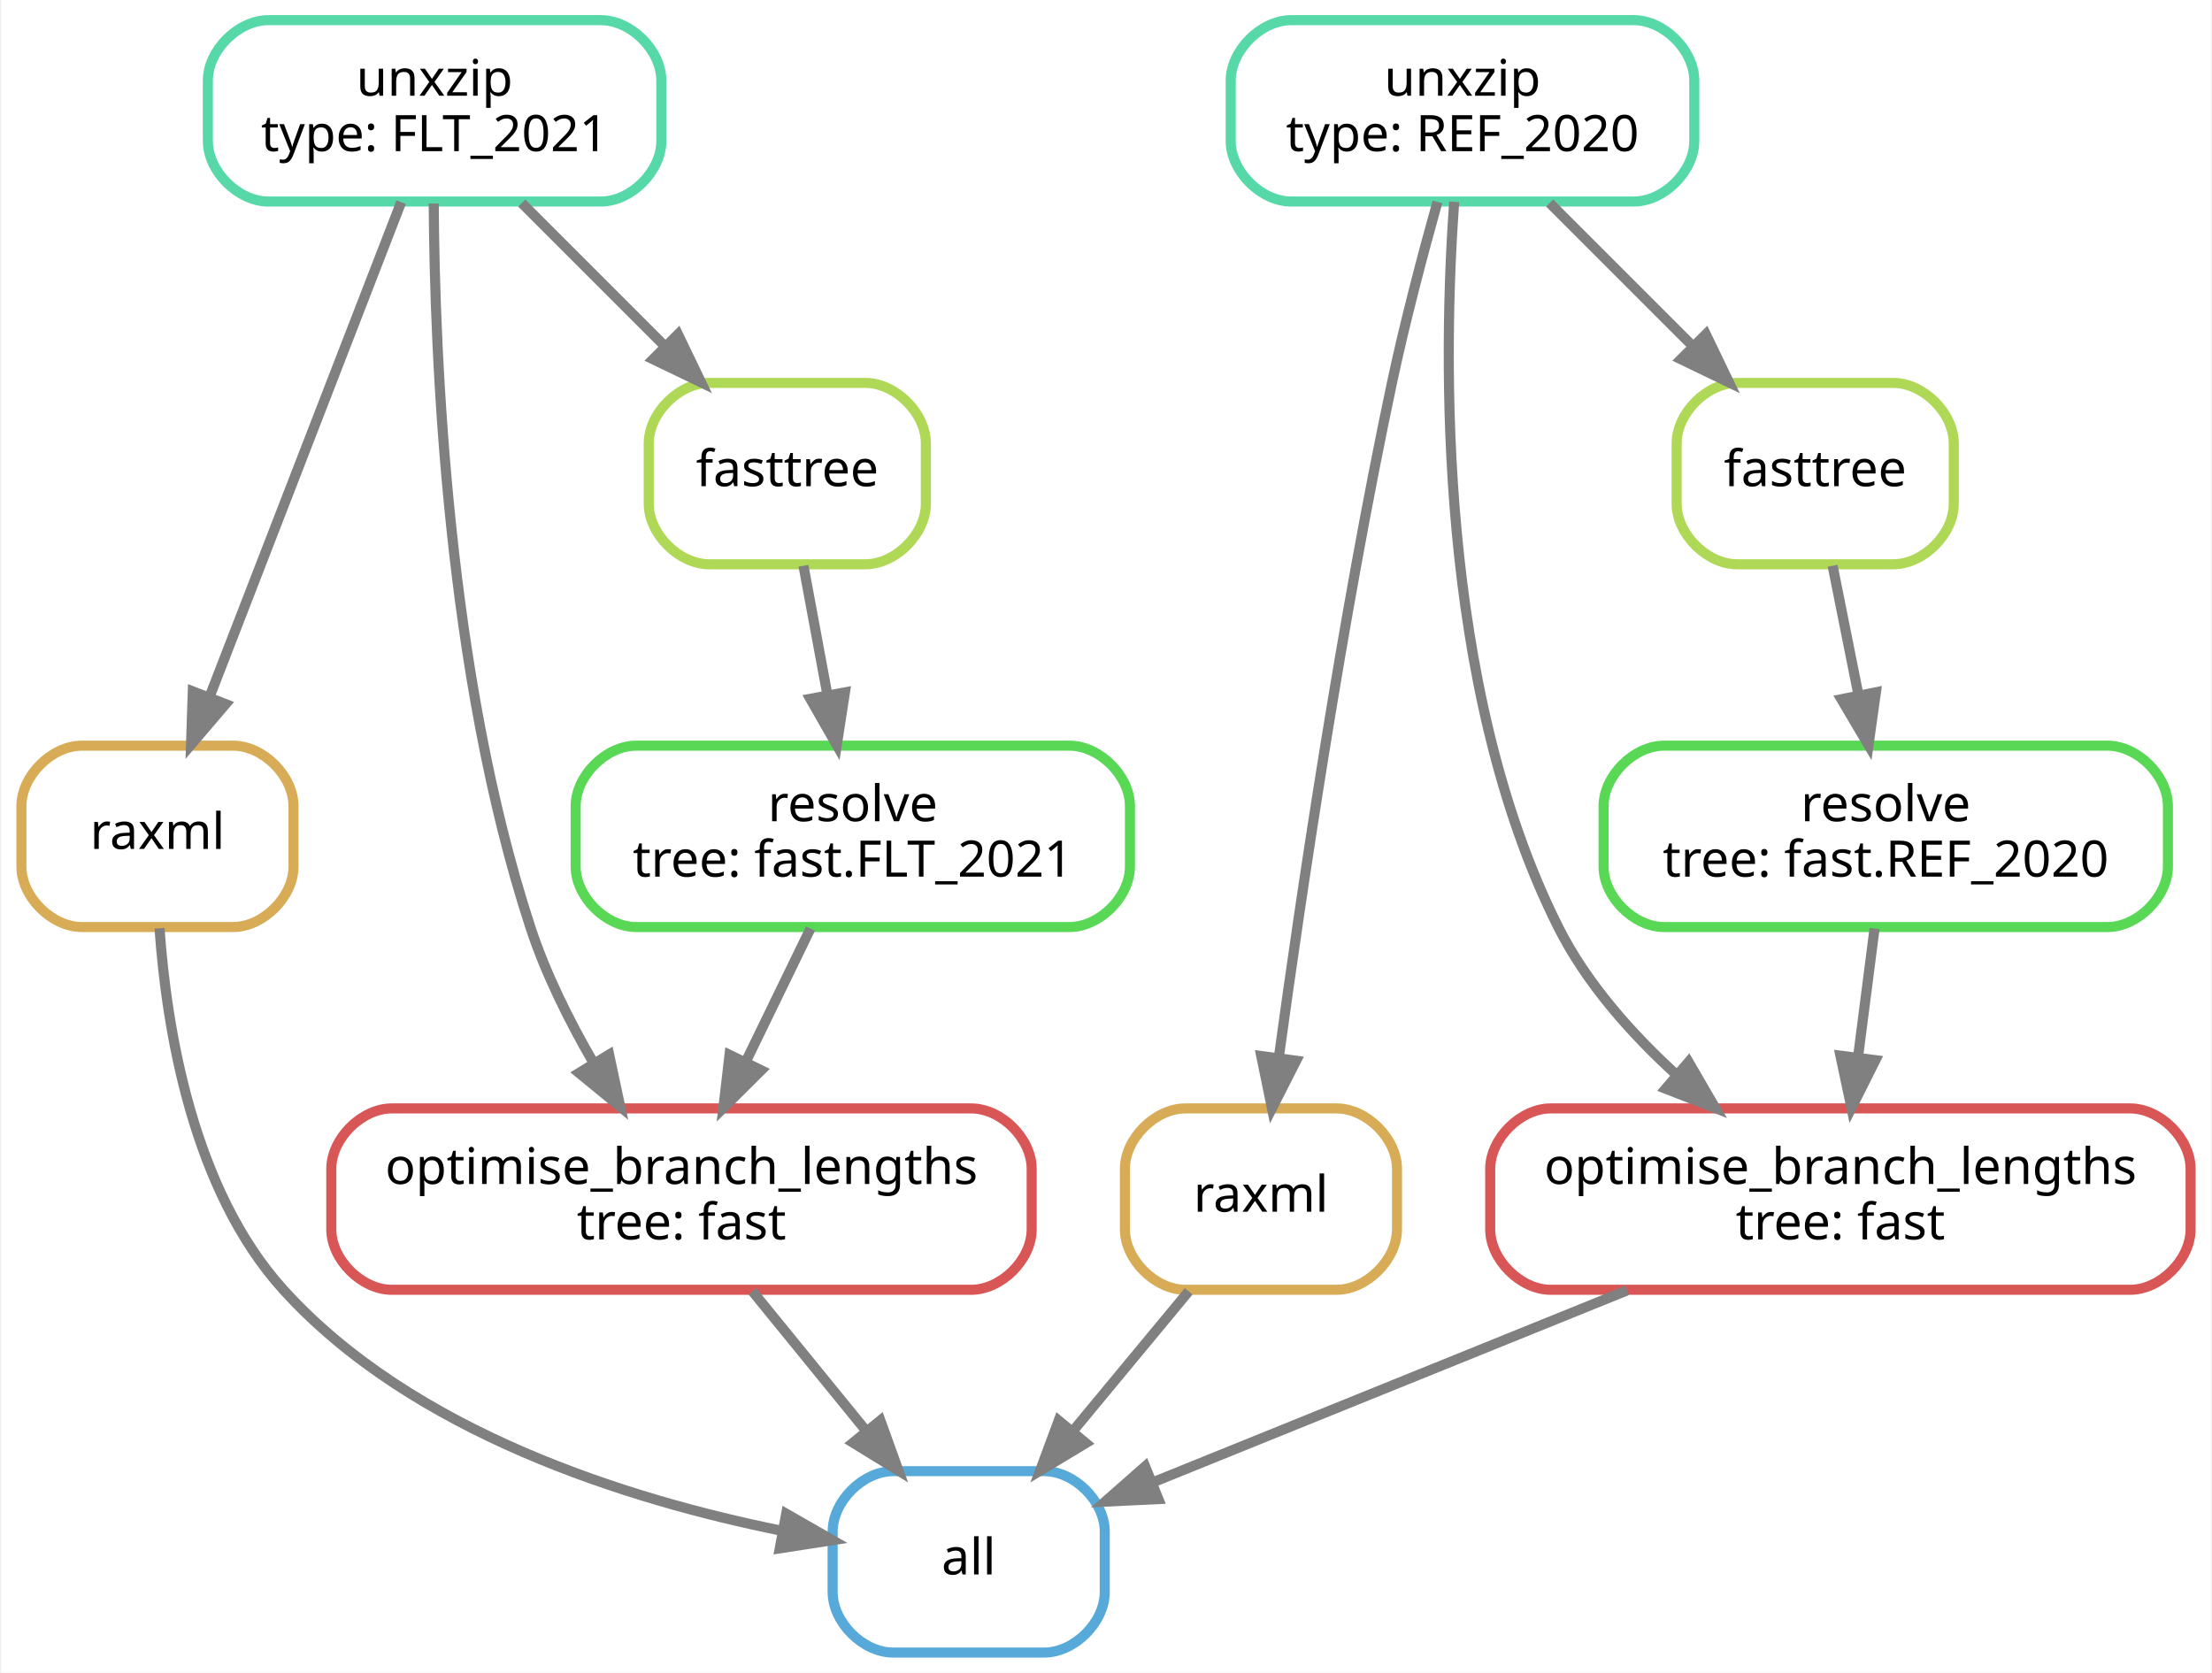
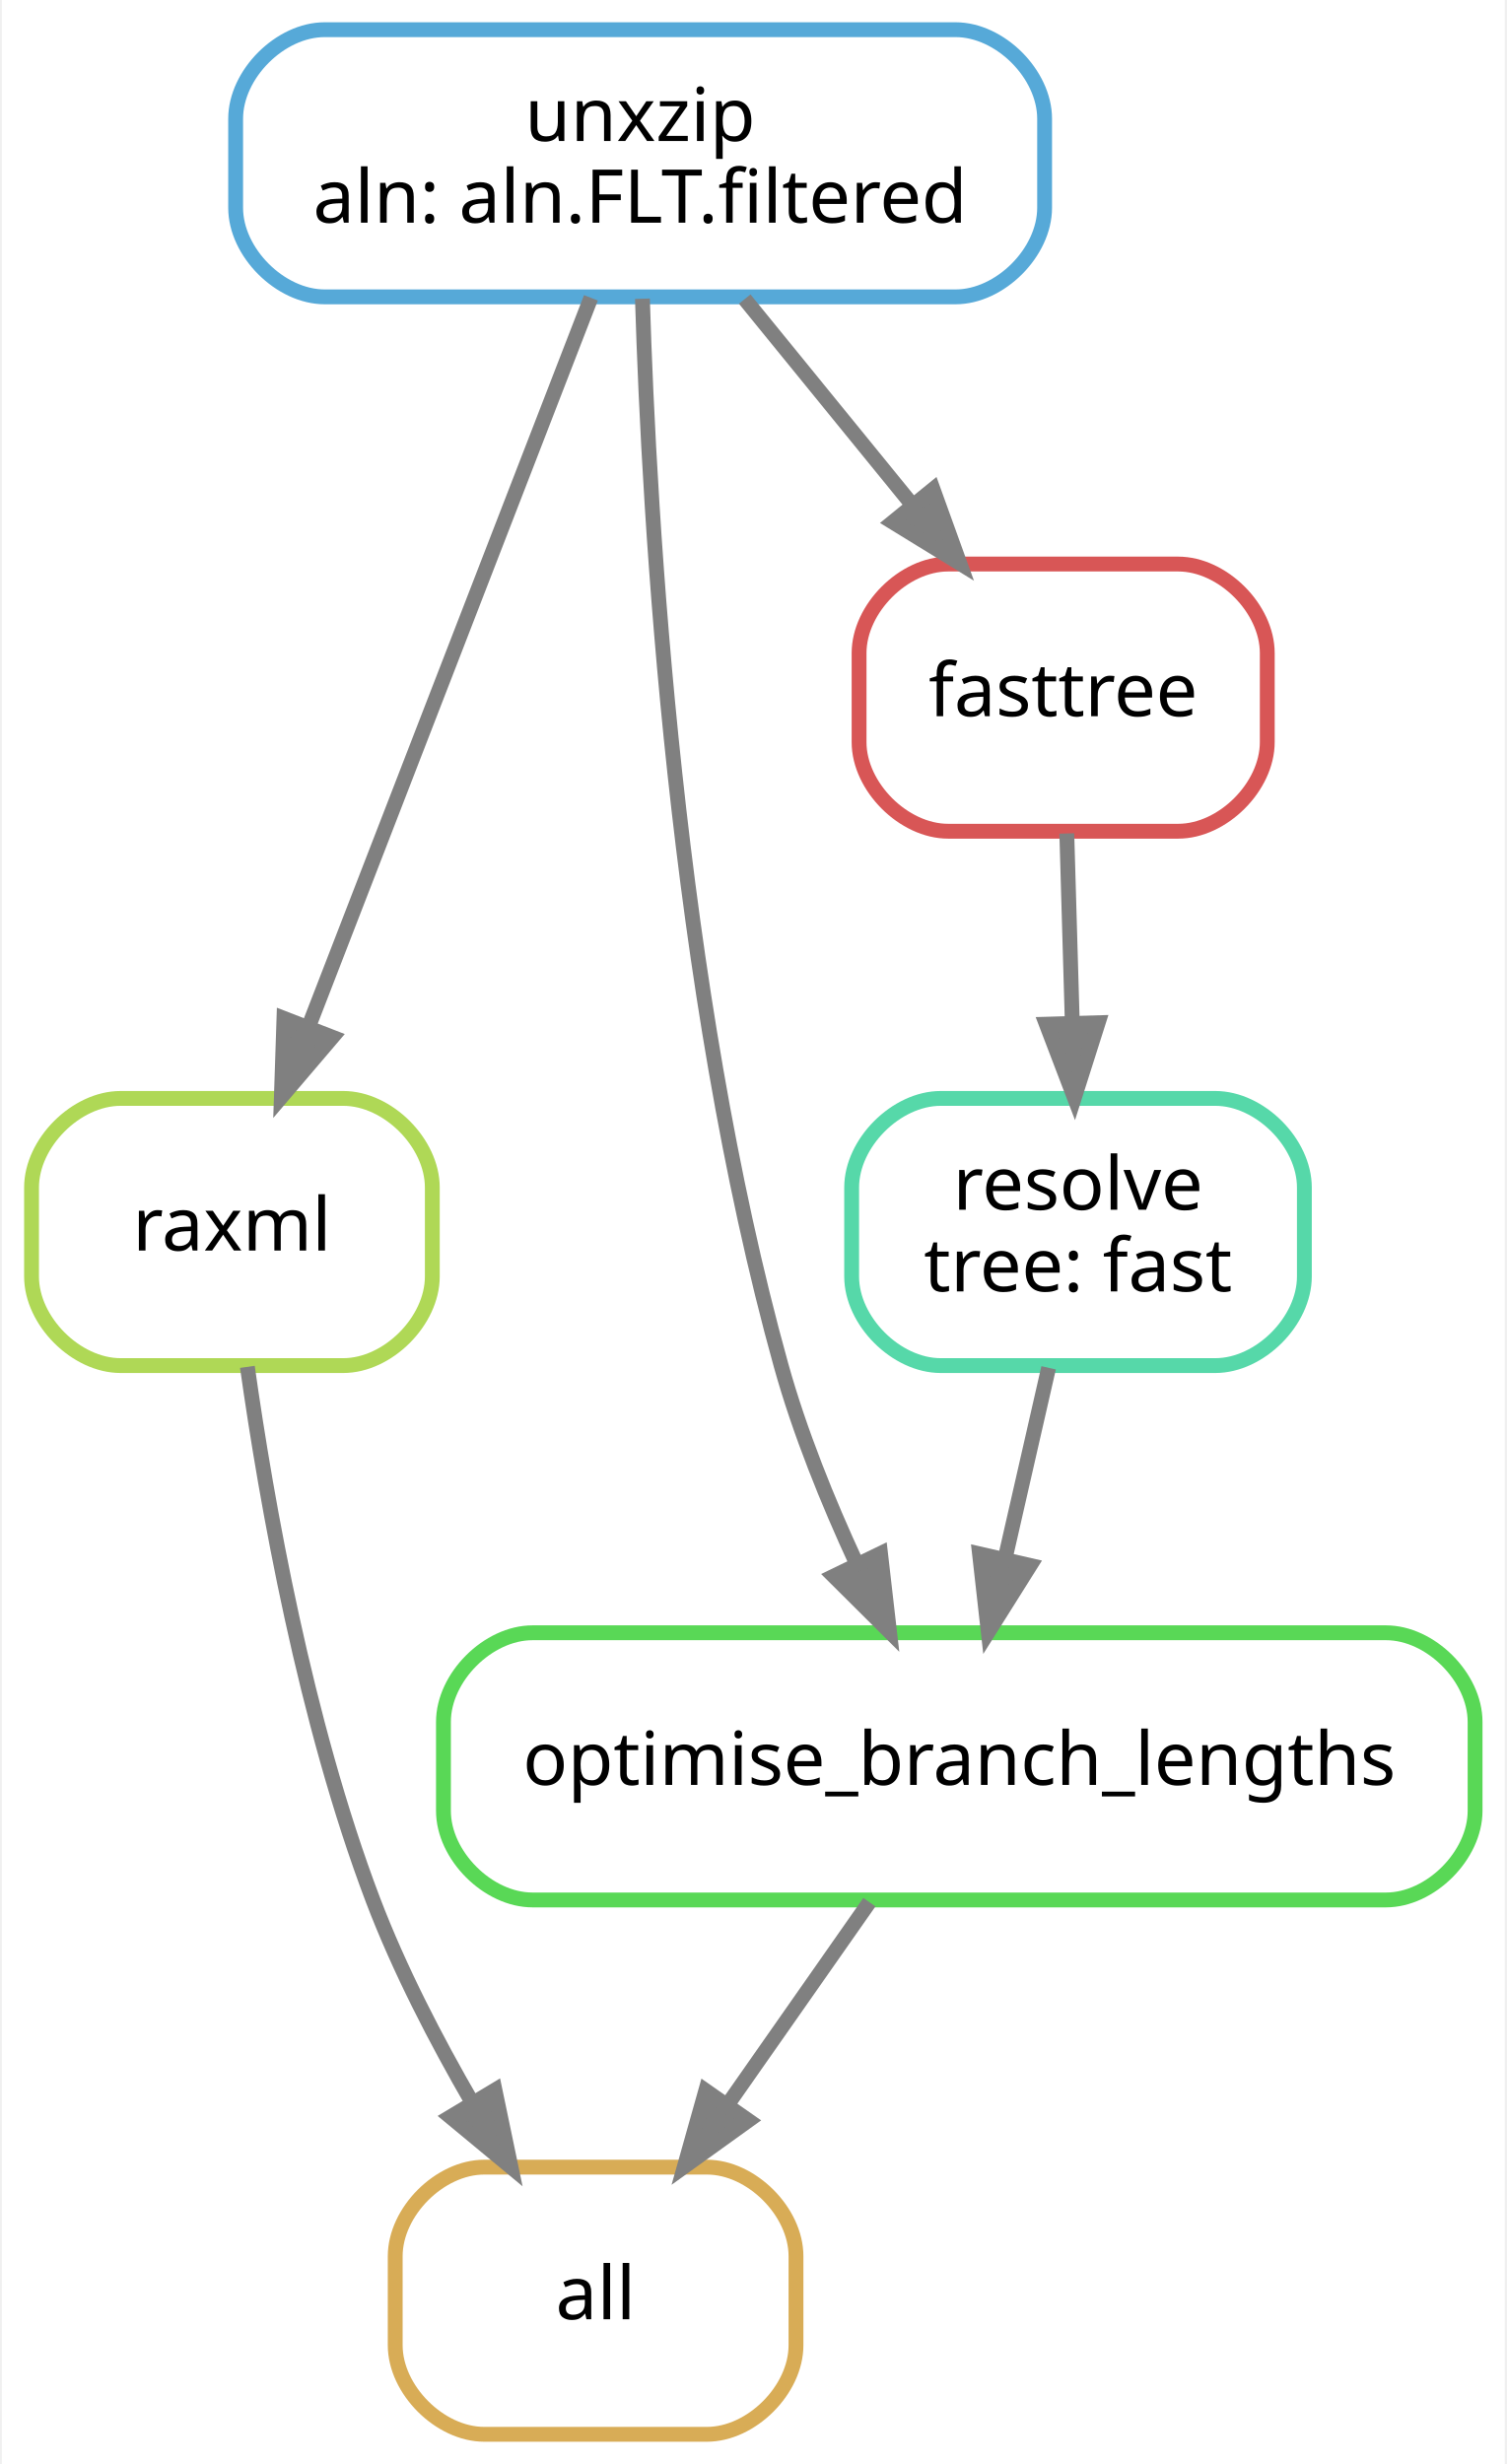
- <svg xmlns="http://www.w3.org/2000/svg" width="439pt" height="332pt" viewBox="0.00 0.00 438.50 332.00">
+ <svg xmlns="http://www.w3.org/2000/svg" width="203pt" height="332pt" viewBox="0.00 0.00 202.50 332.00">
  <g id="graph0" class="graph" transform="scale(1 1) rotate(0) translate(4 328)">
-     <polygon fill="white" stroke="transparent" points="-4,4 -4,-328 434.5,-328 434.5,4 -4,4" />
+     <polygon fill="white" stroke="transparent" points="-4,4 -4,-328 198.5,-328 198.5,4 -4,4" />
    <g id="node1" class="node">
-       <path fill="none" stroke="#56a9d8" stroke-width="2" d="M203,-36C203,-36 173,-36 173,-36 167,-36 161,-30 161,-24 161,-24 161,-12 161,-12 161,-6 167,0 173,0 173,0 203,0 203,0 209,0 215,-6 215,-12 215,-12 215,-24 215,-24 215,-30 209,-36 203,-36" />
-       <text text-anchor="middle" x="188" y="-15.5" font-family="sans" font-size="10.00">all</text>
+       <path fill="none" stroke="#d8ac56" stroke-width="2" d="M91,-36C91,-36 61,-36 61,-36 55,-36 49,-30 49,-24 49,-24 49,-12 49,-12 49,-6 55,0 61,0 61,0 91,0 91,0 97,0 103,-6 103,-12 103,-12 103,-24 103,-24 103,-30 97,-36 91,-36" />
+       <text text-anchor="middle" x="76" y="-15.5" font-family="sans" font-size="10.00">all</text>
    </g>
    <g id="node2" class="node">
-       <path fill="none" stroke="#d8ac56" stroke-width="2" d="M42,-180C42,-180 12,-180 12,-180 6,-180 0,-174 0,-168 0,-168 0,-156 0,-156 0,-150 6,-144 12,-144 12,-144 42,-144 42,-144 48,-144 54,-150 54,-156 54,-156 54,-168 54,-168 54,-174 48,-180 42,-180" />
+       <path fill="none" stroke="#afd856" stroke-width="2" d="M42,-180C42,-180 12,-180 12,-180 6,-180 0,-174 0,-168 0,-168 0,-156 0,-156 0,-150 6,-144 12,-144 12,-144 42,-144 42,-144 48,-144 54,-150 54,-156 54,-156 54,-168 54,-168 54,-174 48,-180 42,-180" />
      <text text-anchor="middle" x="27" y="-159.5" font-family="sans" font-size="10.00">raxml</text>
    </g>
    <g id="edge1" class="edge">
-       <path fill="none" stroke="grey" stroke-width="2" d="M27.41,-143.76C28.78,-124.06 33.89,-91.97 52,-72 77.69,-43.67 120.37,-30.32 151.06,-24.14" />
-       <polygon fill="grey" stroke="grey" stroke-width="2" points="151.78,-27.56 160.97,-22.3 150.5,-20.68 151.78,-27.56" />
+       <path fill="none" stroke="grey" stroke-width="2" d="M29.08,-143.83C31.66,-125.58 36.86,-96.08 46,-72 49.53,-62.71 54.51,-53.09 59.4,-44.65" />
+       <polygon fill="grey" stroke="grey" stroke-width="2" points="62.44,-46.38 64.6,-36.01 56.44,-42.77 62.44,-46.38" />
    </g>
    <g id="node3" class="node">
-       <path fill="none" stroke="#56d8a9" stroke-width="2" d="M115,-324C115,-324 49,-324 49,-324 43,-324 37,-318 37,-312 37,-312 37,-300 37,-300 37,-294 43,-288 49,-288 49,-288 115,-288 115,-288 121,-288 127,-294 127,-300 127,-300 127,-312 127,-312 127,-318 121,-324 115,-324" />
+       <path fill="none" stroke="#56a9d8" stroke-width="2" d="M124.5,-324C124.5,-324 39.5,-324 39.5,-324 33.5,-324 27.5,-318 27.5,-312 27.5,-312 27.5,-300 27.5,-300 27.5,-294 33.5,-288 39.5,-288 39.5,-288 124.5,-288 124.5,-288 130.5,-288 136.5,-294 136.5,-300 136.5,-300 136.5,-312 136.5,-312 136.5,-318 130.5,-324 124.5,-324" />
      <text text-anchor="middle" x="82" y="-309" font-family="sans" font-size="10.00">unxzip</text>
-       <text text-anchor="middle" x="82" y="-298" font-family="sans" font-size="10.00">type: FLT_2021</text>
+       <text text-anchor="middle" x="82" y="-298" font-family="sans" font-size="10.00">aln: aln.FLT.filtered</text>
    </g>
-     <g id="edge5" class="edge">
+     <g id="edge3" class="edge">
      <path fill="none" stroke="grey" stroke-width="2" d="M75.37,-287.87C65.91,-263.46 48.47,-218.43 37.32,-189.64" />
      <polygon fill="grey" stroke="grey" stroke-width="2" points="40.53,-188.25 33.66,-180.19 34.01,-190.78 40.53,-188.25" />
    </g>
+     <g id="node4" class="node">
+       <path fill="none" stroke="#59d856" stroke-width="2" d="M182.5,-108C182.5,-108 67.5,-108 67.5,-108 61.5,-108 55.5,-102 55.5,-96 55.5,-96 55.5,-84 55.5,-84 55.5,-78 61.5,-72 67.5,-72 67.5,-72 182.5,-72 182.5,-72 188.5,-72 194.5,-78 194.5,-84 194.5,-84 194.5,-96 194.5,-96 194.5,-102 188.5,-108 182.5,-108" />
+       <text text-anchor="middle" x="125" y="-87.5" font-family="sans" font-size="10.00">optimise_branch_lengths</text>
+     </g>
+     <g id="edge4" class="edge">
+       <path fill="none" stroke="grey" stroke-width="2" d="M82.31,-287.75C83.22,-257.91 86.82,-194.98 101,-144 103.49,-135.05 107.29,-125.68 111.14,-117.36" />
+       <polygon fill="grey" stroke="grey" stroke-width="2" points="114.39,-118.68 115.6,-108.16 108.09,-115.63 114.39,-118.68" />
+     </g>
    <g id="node6" class="node">
-       <path fill="none" stroke="#d85656" stroke-width="2" d="M188.5,-108C188.5,-108 73.5,-108 73.5,-108 67.5,-108 61.5,-102 61.5,-96 61.5,-96 61.5,-84 61.5,-84 61.5,-78 67.5,-72 73.5,-72 73.5,-72 188.5,-72 188.5,-72 194.5,-72 200.5,-78 200.5,-84 200.5,-84 200.5,-96 200.5,-96 200.5,-102 194.5,-108 188.5,-108" />
-       <text text-anchor="middle" x="131" y="-93" font-family="sans" font-size="10.00">optimise_branch_lengths</text>
-       <text text-anchor="middle" x="131" y="-82" font-family="sans" font-size="10.00">tree: fast</text>
+       <path fill="none" stroke="#d85656" stroke-width="2" d="M154.5,-252C154.5,-252 123.5,-252 123.5,-252 117.5,-252 111.5,-246 111.5,-240 111.5,-240 111.5,-228 111.5,-228 111.5,-222 117.5,-216 123.5,-216 123.5,-216 154.5,-216 154.5,-216 160.5,-216 166.5,-222 166.5,-228 166.5,-228 166.5,-240 166.5,-240 166.5,-246 160.5,-252 154.5,-252" />
+       <text text-anchor="middle" x="139" y="-231.5" font-family="sans" font-size="10.00">fasttree</text>
    </g>
    <g id="edge7" class="edge">
-       <path fill="none" stroke="grey" stroke-width="2" d="M81.83,-287.6C82.01,-257.54 84.54,-194.29 101,-144 104.01,-134.8 108.7,-125.4 113.49,-117.13" />
-       <polygon fill="grey" stroke="grey" stroke-width="2" points="116.64,-118.69 118.85,-108.33 110.66,-115.04 116.64,-118.69" />
-     </g>
-     <g id="node8" class="node">
-       <path fill="none" stroke="#afd856" stroke-width="2" d="M167.5,-252C167.5,-252 136.5,-252 136.5,-252 130.5,-252 124.5,-246 124.5,-240 124.5,-240 124.5,-228 124.5,-228 124.5,-222 130.5,-216 136.5,-216 136.5,-216 167.5,-216 167.5,-216 173.5,-216 179.5,-222 179.5,-228 179.5,-228 179.5,-240 179.5,-240 179.5,-246 173.5,-252 167.5,-252" />
-       <text text-anchor="middle" x="152" y="-231.5" font-family="sans" font-size="10.00">fasttree</text>
-     </g>
-     <g id="edge10" class="edge">
-       <path fill="none" stroke="grey" stroke-width="2" d="M99.3,-287.7C107.86,-279.14 118.34,-268.66 127.7,-259.3" />
-       <polygon fill="grey" stroke="grey" stroke-width="2" points="130.3,-261.65 134.9,-252.1 125.35,-256.7 130.3,-261.65" />
-     </g>
-     <g id="node4" class="node">
-       <path fill="none" stroke="#d8ac56" stroke-width="2" d="M261,-108C261,-108 231,-108 231,-108 225,-108 219,-102 219,-96 219,-96 219,-84 219,-84 219,-78 225,-72 231,-72 231,-72 261,-72 261,-72 267,-72 273,-78 273,-84 273,-84 273,-96 273,-96 273,-102 267,-108 261,-108" />
-       <text text-anchor="middle" x="246" y="-87.5" font-family="sans" font-size="10.00">raxml</text>
+       <path fill="none" stroke="grey" stroke-width="2" d="M96.09,-287.7C102.92,-279.3 111.26,-269.07 118.76,-259.86" />
+       <polygon fill="grey" stroke="grey" stroke-width="2" points="121.47,-262.07 125.07,-252.1 116.04,-257.65 121.47,-262.07" />
    </g>
    <g id="edge2" class="edge">
-       <path fill="none" stroke="grey" stroke-width="2" d="M231.66,-71.7C224.71,-63.3 216.23,-53.07 208.6,-43.86" />
-       <polygon fill="grey" stroke="grey" stroke-width="2" points="211.25,-41.57 202.17,-36.1 205.86,-46.04 211.25,-41.57" />
+       <path fill="none" stroke="grey" stroke-width="2" d="M112.89,-71.7C107.13,-63.47 100.14,-53.48 93.79,-44.42" />
+       <polygon fill="grey" stroke="grey" stroke-width="2" points="96.58,-42.29 87.97,-36.1 90.84,-46.3 96.58,-42.29" />
    </g>
    <g id="node5" class="node">
-       <path fill="none" stroke="#56d8a9" stroke-width="2" d="M320,-324C320,-324 252,-324 252,-324 246,-324 240,-318 240,-312 240,-312 240,-300 240,-300 240,-294 246,-288 252,-288 252,-288 320,-288 320,-288 326,-288 332,-294 332,-300 332,-300 332,-312 332,-312 332,-318 326,-324 320,-324" />
-       <text text-anchor="middle" x="286" y="-309" font-family="sans" font-size="10.00">unxzip</text>
-       <text text-anchor="middle" x="286" y="-298" font-family="sans" font-size="10.00">type: REF_2020</text>
+       <path fill="none" stroke="#56d8a9" stroke-width="2" d="M159.5,-180C159.5,-180 122.5,-180 122.5,-180 116.5,-180 110.5,-174 110.5,-168 110.5,-168 110.5,-156 110.5,-156 110.5,-150 116.5,-144 122.5,-144 122.5,-144 159.5,-144 159.5,-144 165.5,-144 171.5,-150 171.5,-156 171.5,-156 171.5,-168 171.5,-168 171.5,-174 165.5,-180 159.5,-180" />
+       <text text-anchor="middle" x="141" y="-165" font-family="sans" font-size="10.00">resolve</text>
+       <text text-anchor="middle" x="141" y="-154" font-family="sans" font-size="10.00">tree: fast</text>
+     </g>
+     <g id="edge5" class="edge">
+       <path fill="none" stroke="grey" stroke-width="2" d="M137.04,-143.7C135.28,-135.98 133.16,-126.71 131.2,-118.11" />
+       <polygon fill="grey" stroke="grey" stroke-width="2" points="134.55,-117.07 128.91,-108.1 127.73,-118.63 134.55,-117.07" />
    </g>
    <g id="edge6" class="edge">
-       <path fill="none" stroke="grey" stroke-width="2" d="M281.03,-287.92C278.14,-277.58 274.57,-264.1 272,-252 262.07,-205.22 253.92,-150.08 249.53,-117.98" />
-       <polygon fill="grey" stroke="grey" stroke-width="2" points="252.99,-117.47 248.19,-108.02 246.06,-118.4 252.99,-117.47" />
-     </g>
-     <g id="node9" class="node">
-       <path fill="none" stroke="#d85656" stroke-width="2" d="M418.5,-108C418.5,-108 303.5,-108 303.5,-108 297.5,-108 291.5,-102 291.5,-96 291.5,-96 291.5,-84 291.5,-84 291.5,-78 297.5,-72 303.5,-72 303.5,-72 418.5,-72 418.5,-72 424.5,-72 430.5,-78 430.5,-84 430.5,-84 430.5,-96 430.5,-96 430.5,-102 424.5,-108 418.5,-108" />
-       <text text-anchor="middle" x="361" y="-93" font-family="sans" font-size="10.00">optimise_branch_lengths</text>
-       <text text-anchor="middle" x="361" y="-82" font-family="sans" font-size="10.00">tree: fast</text>
-     </g>
-     <g id="edge11" class="edge">
-       <path fill="none" stroke="grey" stroke-width="2" d="M284.35,-287.94C282.16,-257.33 281.01,-191.79 305,-144 310.58,-132.88 319.5,-122.84 328.58,-114.57" />
-       <polygon fill="grey" stroke="grey" stroke-width="2" points="330.87,-117.22 336.19,-108.06 326.32,-111.91 330.87,-117.22" />
-     </g>
-     <g id="node11" class="node">
-       <path fill="none" stroke="#afd856" stroke-width="2" d="M371.5,-252C371.5,-252 340.5,-252 340.5,-252 334.5,-252 328.5,-246 328.5,-240 328.5,-240 328.5,-228 328.5,-228 328.5,-222 334.5,-216 340.5,-216 340.5,-216 371.5,-216 371.5,-216 377.5,-216 383.5,-222 383.5,-228 383.5,-228 383.5,-240 383.5,-240 383.5,-246 377.5,-252 371.5,-252" />
-       <text text-anchor="middle" x="356" y="-231.5" font-family="sans" font-size="10.00">fasttree</text>
-     </g>
-     <g id="edge14" class="edge">
-       <path fill="none" stroke="grey" stroke-width="2" d="M303.3,-287.7C311.86,-279.14 322.34,-268.66 331.7,-259.3" />
-       <polygon fill="grey" stroke="grey" stroke-width="2" points="334.3,-261.65 338.9,-252.1 329.35,-256.7 334.3,-261.65" />
-     </g>
-     <g id="edge3" class="edge">
-       <path fill="none" stroke="grey" stroke-width="2" d="M145.09,-71.7C151.92,-63.3 160.26,-53.07 167.76,-43.86" />
-       <polygon fill="grey" stroke="grey" stroke-width="2" points="170.47,-46.07 174.07,-36.1 165.04,-41.65 170.47,-46.07" />
-     </g>
-     <g id="node7" class="node">
-       <path fill="none" stroke="#59d856" stroke-width="2" d="M208,-180C208,-180 122,-180 122,-180 116,-180 110,-174 110,-168 110,-168 110,-156 110,-156 110,-150 116,-144 122,-144 122,-144 208,-144 208,-144 214,-144 220,-150 220,-156 220,-156 220,-168 220,-168 220,-174 214,-180 208,-180" />
-       <text text-anchor="middle" x="165" y="-165" font-family="sans" font-size="10.00">resolve</text>
-       <text text-anchor="middle" x="165" y="-154" font-family="sans" font-size="10.00">tree: fast.FLT_2021</text>
-     </g>
-     <g id="edge8" class="edge">
-       <path fill="none" stroke="grey" stroke-width="2" d="M156.6,-143.7C152.73,-135.73 148.05,-126.1 143.76,-117.26" />
-       <polygon fill="grey" stroke="grey" stroke-width="2" points="146.83,-115.57 139.31,-108.1 140.53,-118.63 146.83,-115.57" />
-     </g>
-     <g id="edge9" class="edge">
-       <path fill="none" stroke="grey" stroke-width="2" d="M155.21,-215.7C156.65,-207.98 158.37,-198.71 159.96,-190.11" />
-       <polygon fill="grey" stroke="grey" stroke-width="2" points="163.44,-190.58 161.82,-180.1 156.56,-189.3 163.44,-190.58" />
-     </g>
-     <g id="edge4" class="edge">
-       <path fill="none" stroke="grey" stroke-width="2" d="M318.68,-71.88C289.78,-60.18 251.88,-44.85 224.34,-33.7" />
-       <polygon fill="grey" stroke="grey" stroke-width="2" points="225.65,-30.46 215.07,-29.95 223.02,-36.95 225.65,-30.46" />
-     </g>
-     <g id="node10" class="node">
-       <path fill="none" stroke="#59d856" stroke-width="2" d="M414,-180C414,-180 326,-180 326,-180 320,-180 314,-174 314,-168 314,-168 314,-156 314,-156 314,-150 320,-144 326,-144 326,-144 414,-144 414,-144 420,-144 426,-150 426,-156 426,-156 426,-168 426,-168 426,-174 420,-180 414,-180" />
-       <text text-anchor="middle" x="370" y="-165" font-family="sans" font-size="10.00">resolve</text>
-       <text text-anchor="middle" x="370" y="-154" font-family="sans" font-size="10.00">tree: fast.REF_2020</text>
-     </g>
-     <g id="edge12" class="edge">
-       <path fill="none" stroke="grey" stroke-width="2" d="M367.78,-143.7C366.78,-135.98 365.59,-126.71 364.49,-118.11" />
-       <polygon fill="grey" stroke="grey" stroke-width="2" points="367.95,-117.58 363.2,-108.1 361,-118.47 367.95,-117.58" />
-     </g>
-     <g id="edge13" class="edge">
-       <path fill="none" stroke="grey" stroke-width="2" d="M359.46,-215.7C361,-207.98 362.86,-198.71 364.58,-190.11" />
-       <polygon fill="grey" stroke="grey" stroke-width="2" points="368.05,-190.6 366.58,-180.1 361.19,-189.22 368.05,-190.6" />
+       <path fill="none" stroke="grey" stroke-width="2" d="M139.49,-215.7C139.71,-207.98 139.98,-198.71 140.23,-190.11" />
+       <polygon fill="grey" stroke="grey" stroke-width="2" points="143.72,-190.2 140.51,-180.1 136.73,-190 143.72,-190.2" />
    </g>
  </g>
</svg>
